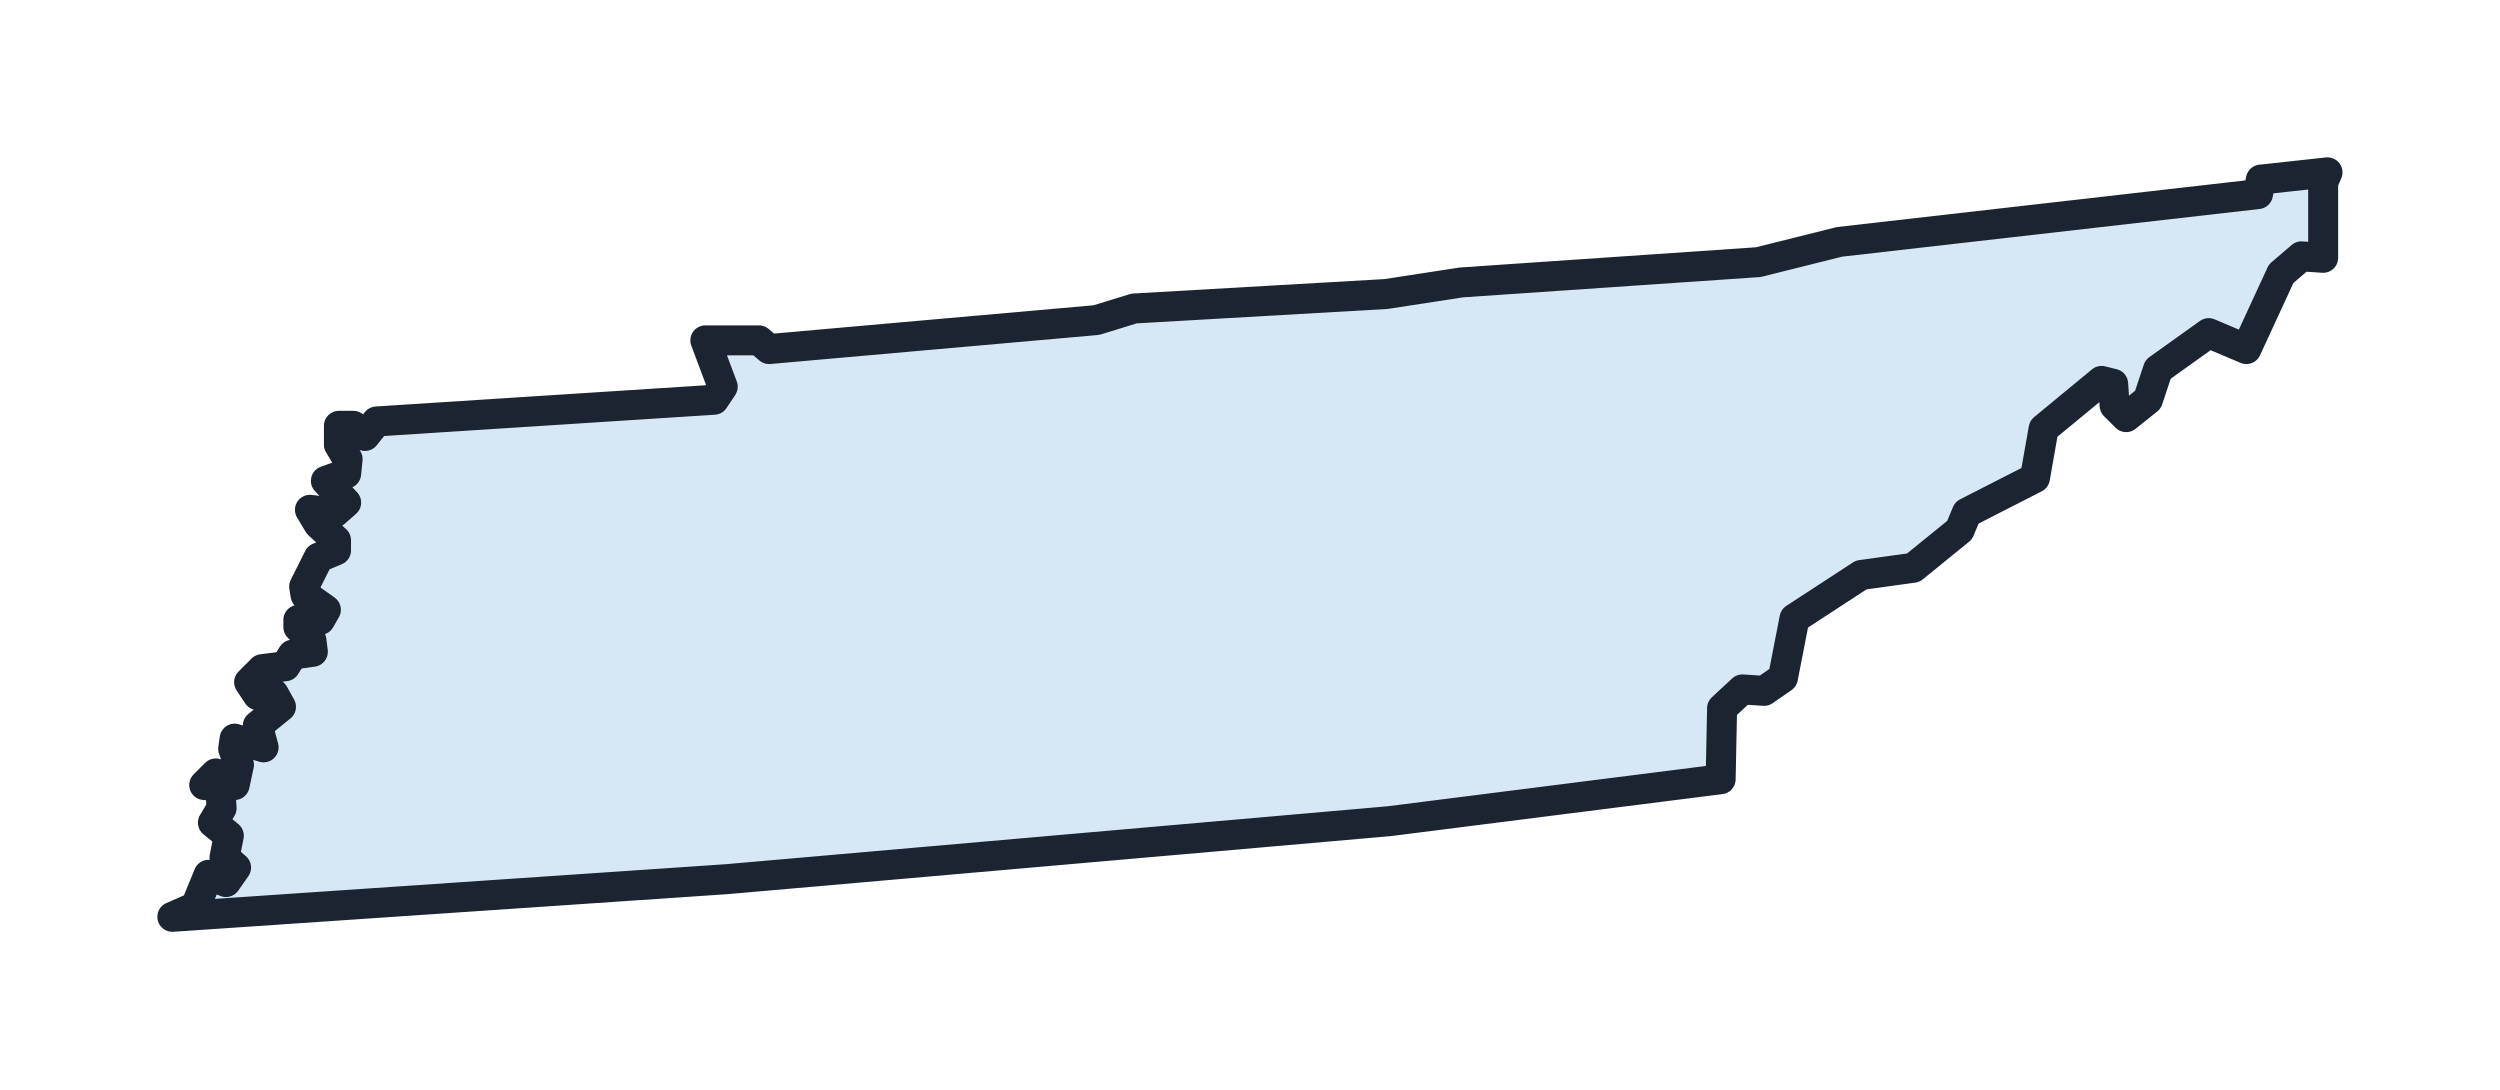
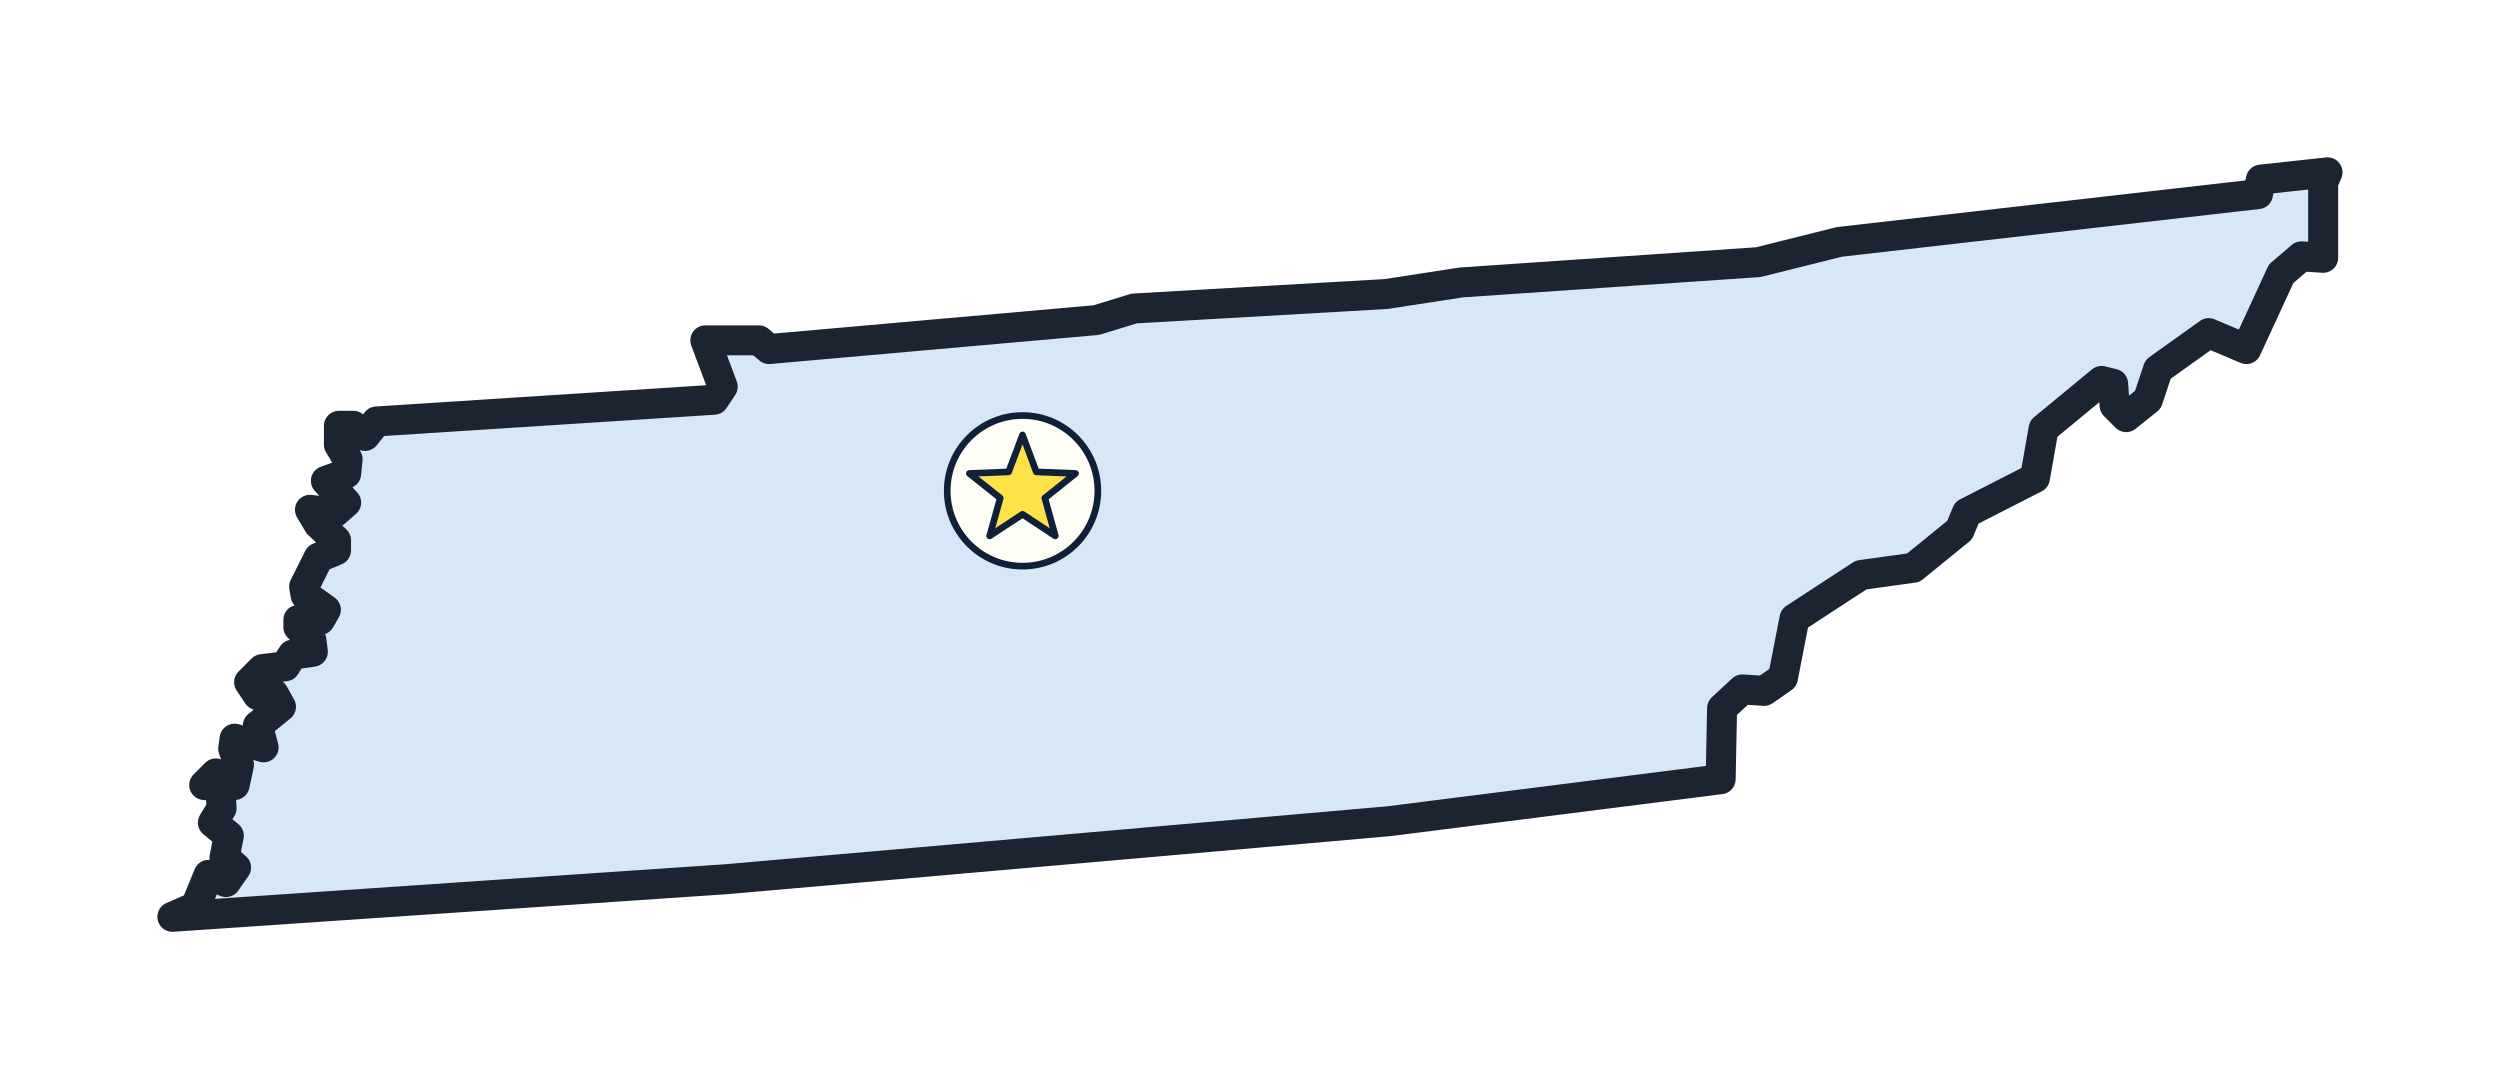
<svg xmlns="http://www.w3.org/2000/svg" viewBox="570.70 304.40 172.61 75.21" role="img" aria-label="TN">
  <path fill="#d6e8f5" stroke="#1b2430" stroke-width="2.071" stroke-linejoin="round" d="m 620.9,365.1 45.7,-4 22.9,-2.9 .1,-4.9 1.4,-1.3 1.5,.1 1.3,-.9 .8,-4.1 4.6,-3 3.6,-.5 3.2,-2.6 .5,-1.2 4.7,-2.4 .6,-3.4 4,-3.3 .8,.2 .1,1.5 .8,.8 1.5,-1.2 .7,-2.1 3.5,-2.5 2.6,1.1 2.4,-5.2 1.4,-1.2 1.5,.1 0,-5.2 .3,-.7 -4.6,.5 -.2,1 -28.9,3.3 -5.6,1.4 -20.5,1.4 -5.2,.8 -17.4,1 -2.6,.8 -22.6,2 -.7,-.6 h -3.7 l 1.2,3.2 -.6,.9 -23.3,1.5 -.8,1 -.8,-.7 h -1 v 1.3 l .6,1 -.1,1 -1.4,.5 1.4,1.5 -.8,.7 -1.7,-.2 .6,1 1.2,1.1 v .7 l -1.2,.5 -1,2 .1,.6 1.4,1 -.4,.7 h -1.5 v .5 l .9,.9 .1,.8 -1.4,.2 -.5,.8 -1.6,.2 -.9,.9 .6,.9 1.1,-.1 .5,.9 -1.6,1.3 .4,1.5 -2,-.6 -.1,.7 .4,1.1 -.3,1.4 -1.3,-.8 -.8,.8 1.1,.1 .1,1.5 -.6,1 1.1,.9 -.3,1.5 .8,.7 -.7,1 -1.2,-.5 -.9,2.2 -1.6,.7 z" />
+   <g class="capital-star">
+     <circle cx="641.30" cy="338.29" r="5.20" fill="#fffef6" stroke="#102038" stroke-width="0.46" />
+     <polygon points="641.30,334.43 642.25,336.98 644.96,337.09 642.84,338.79 643.56,341.40 641.30,339.91 639.03,341.40 639.76,338.79 637.63,337.09 640.34,336.98" fill="#ffe14a" stroke="#102038" stroke-width="0.46" stroke-linejoin="round" />
+   </g>
</svg>
